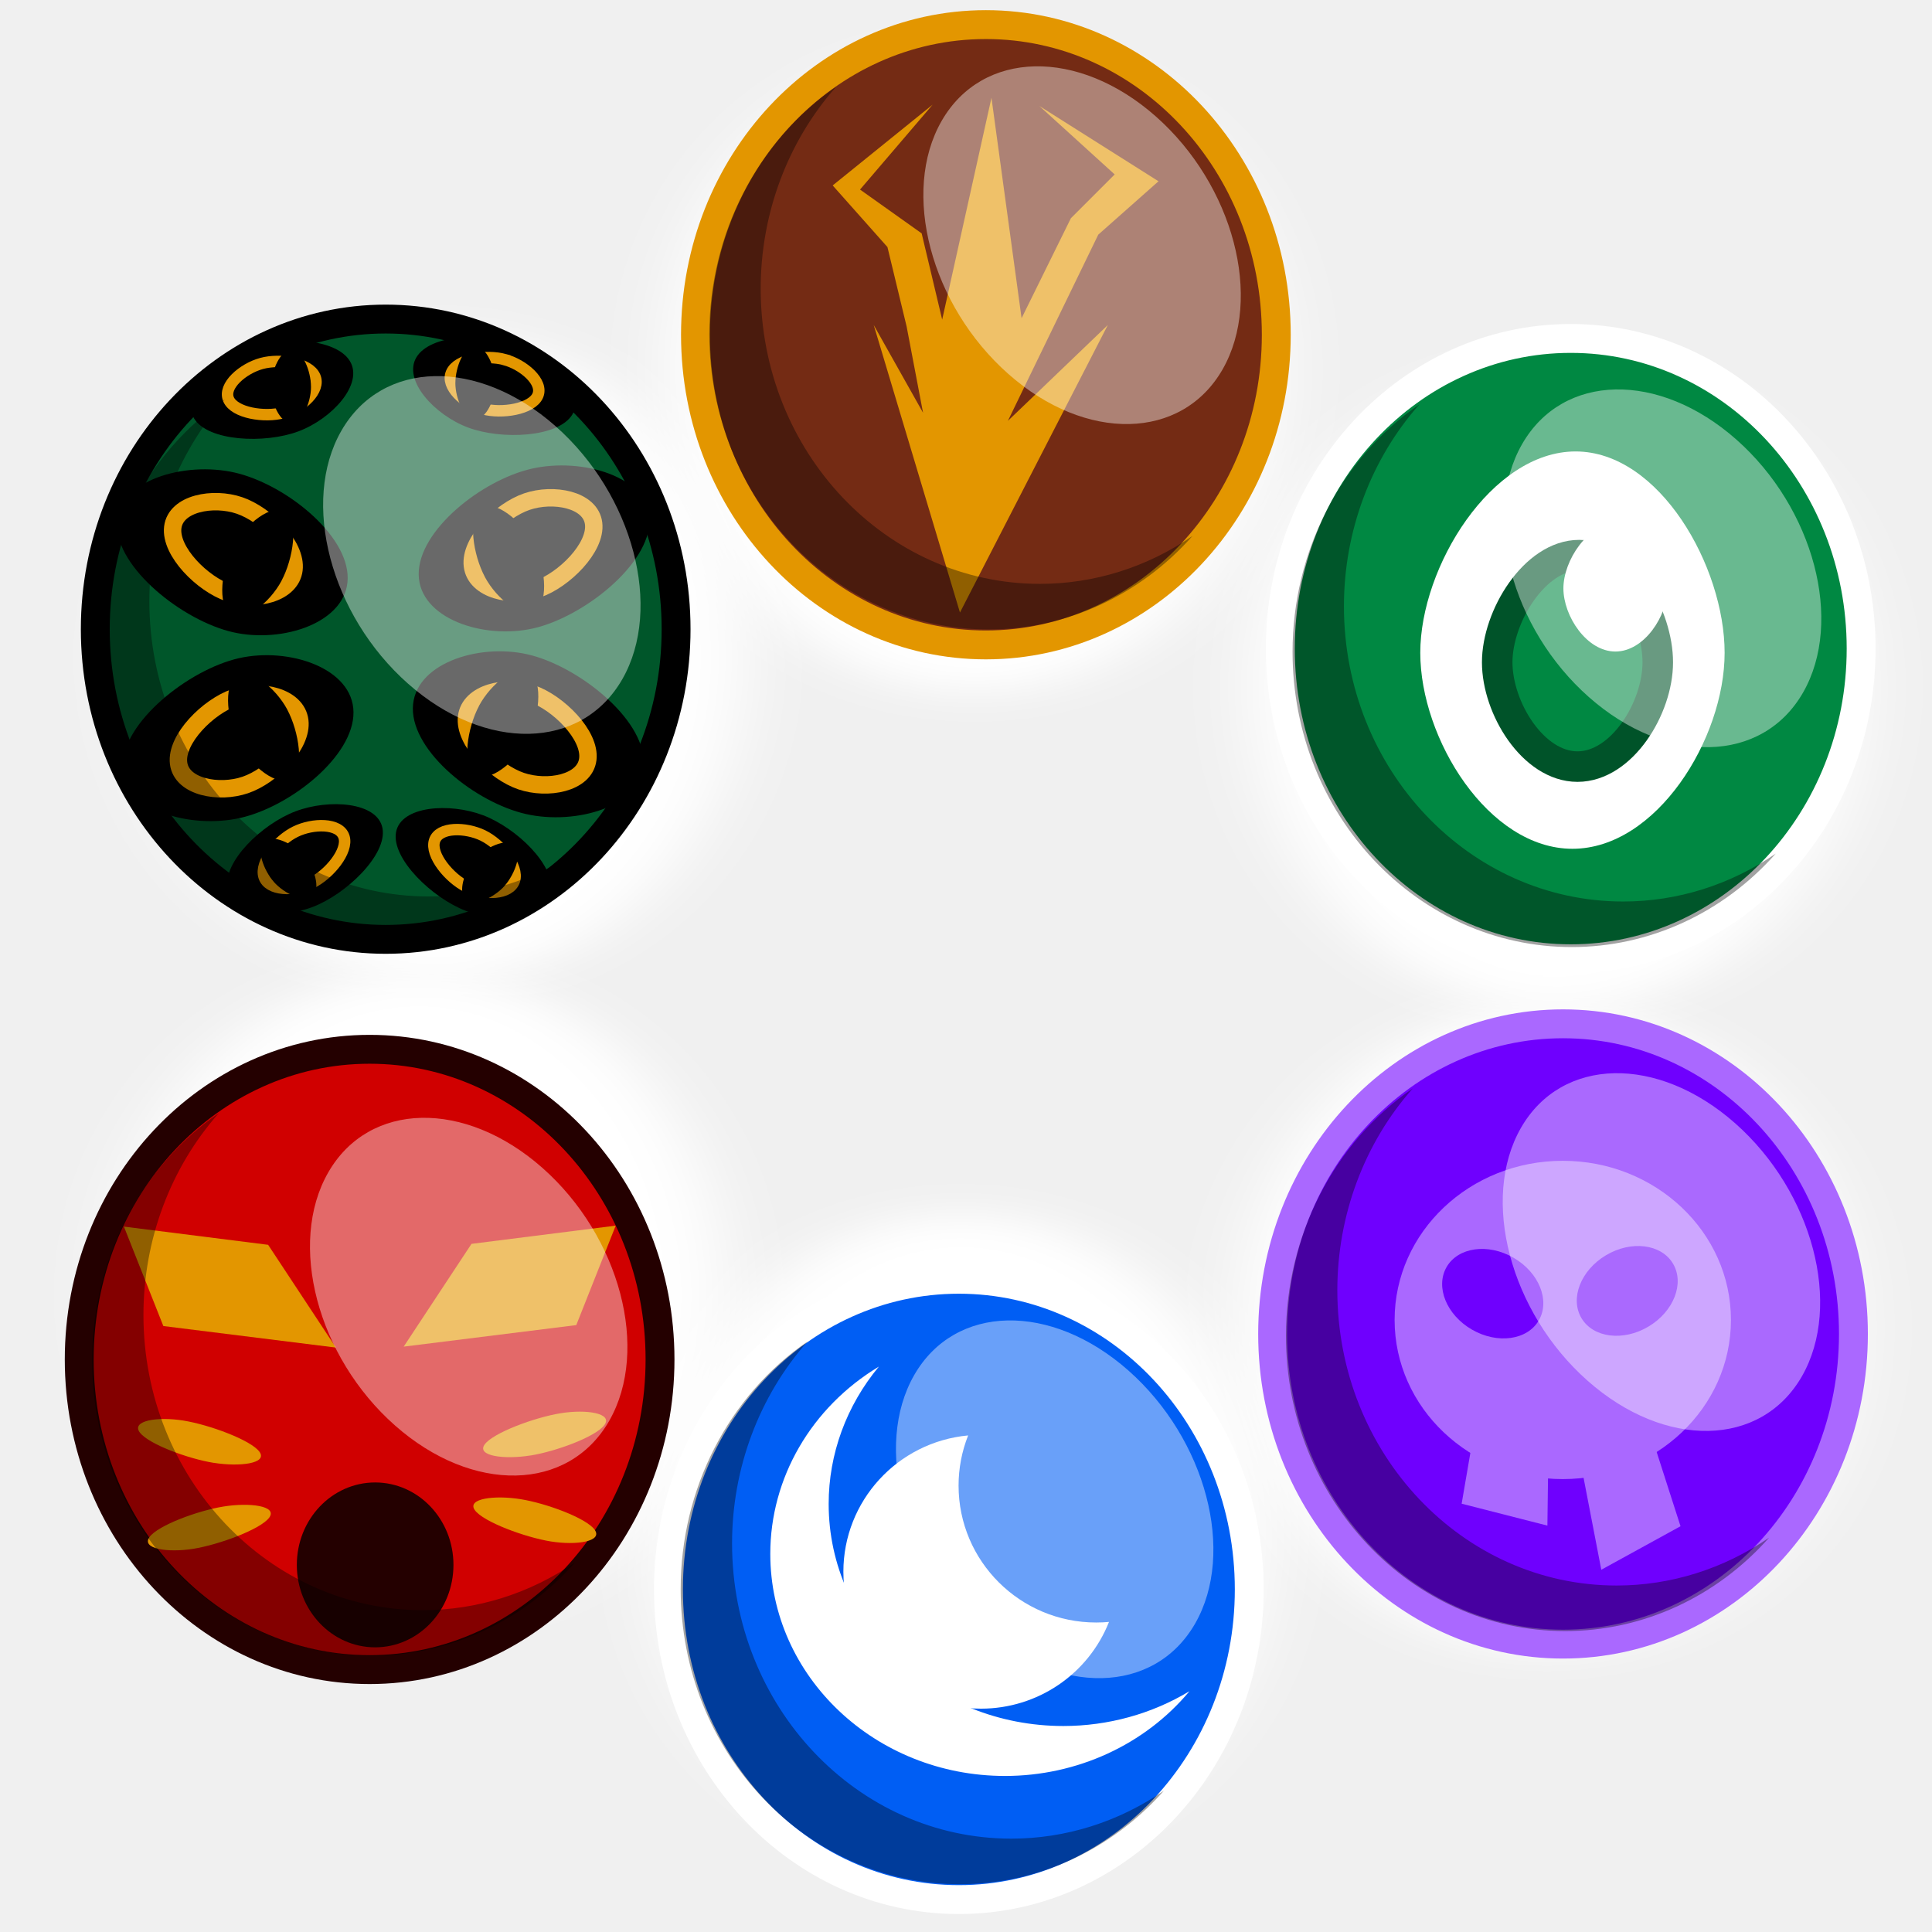
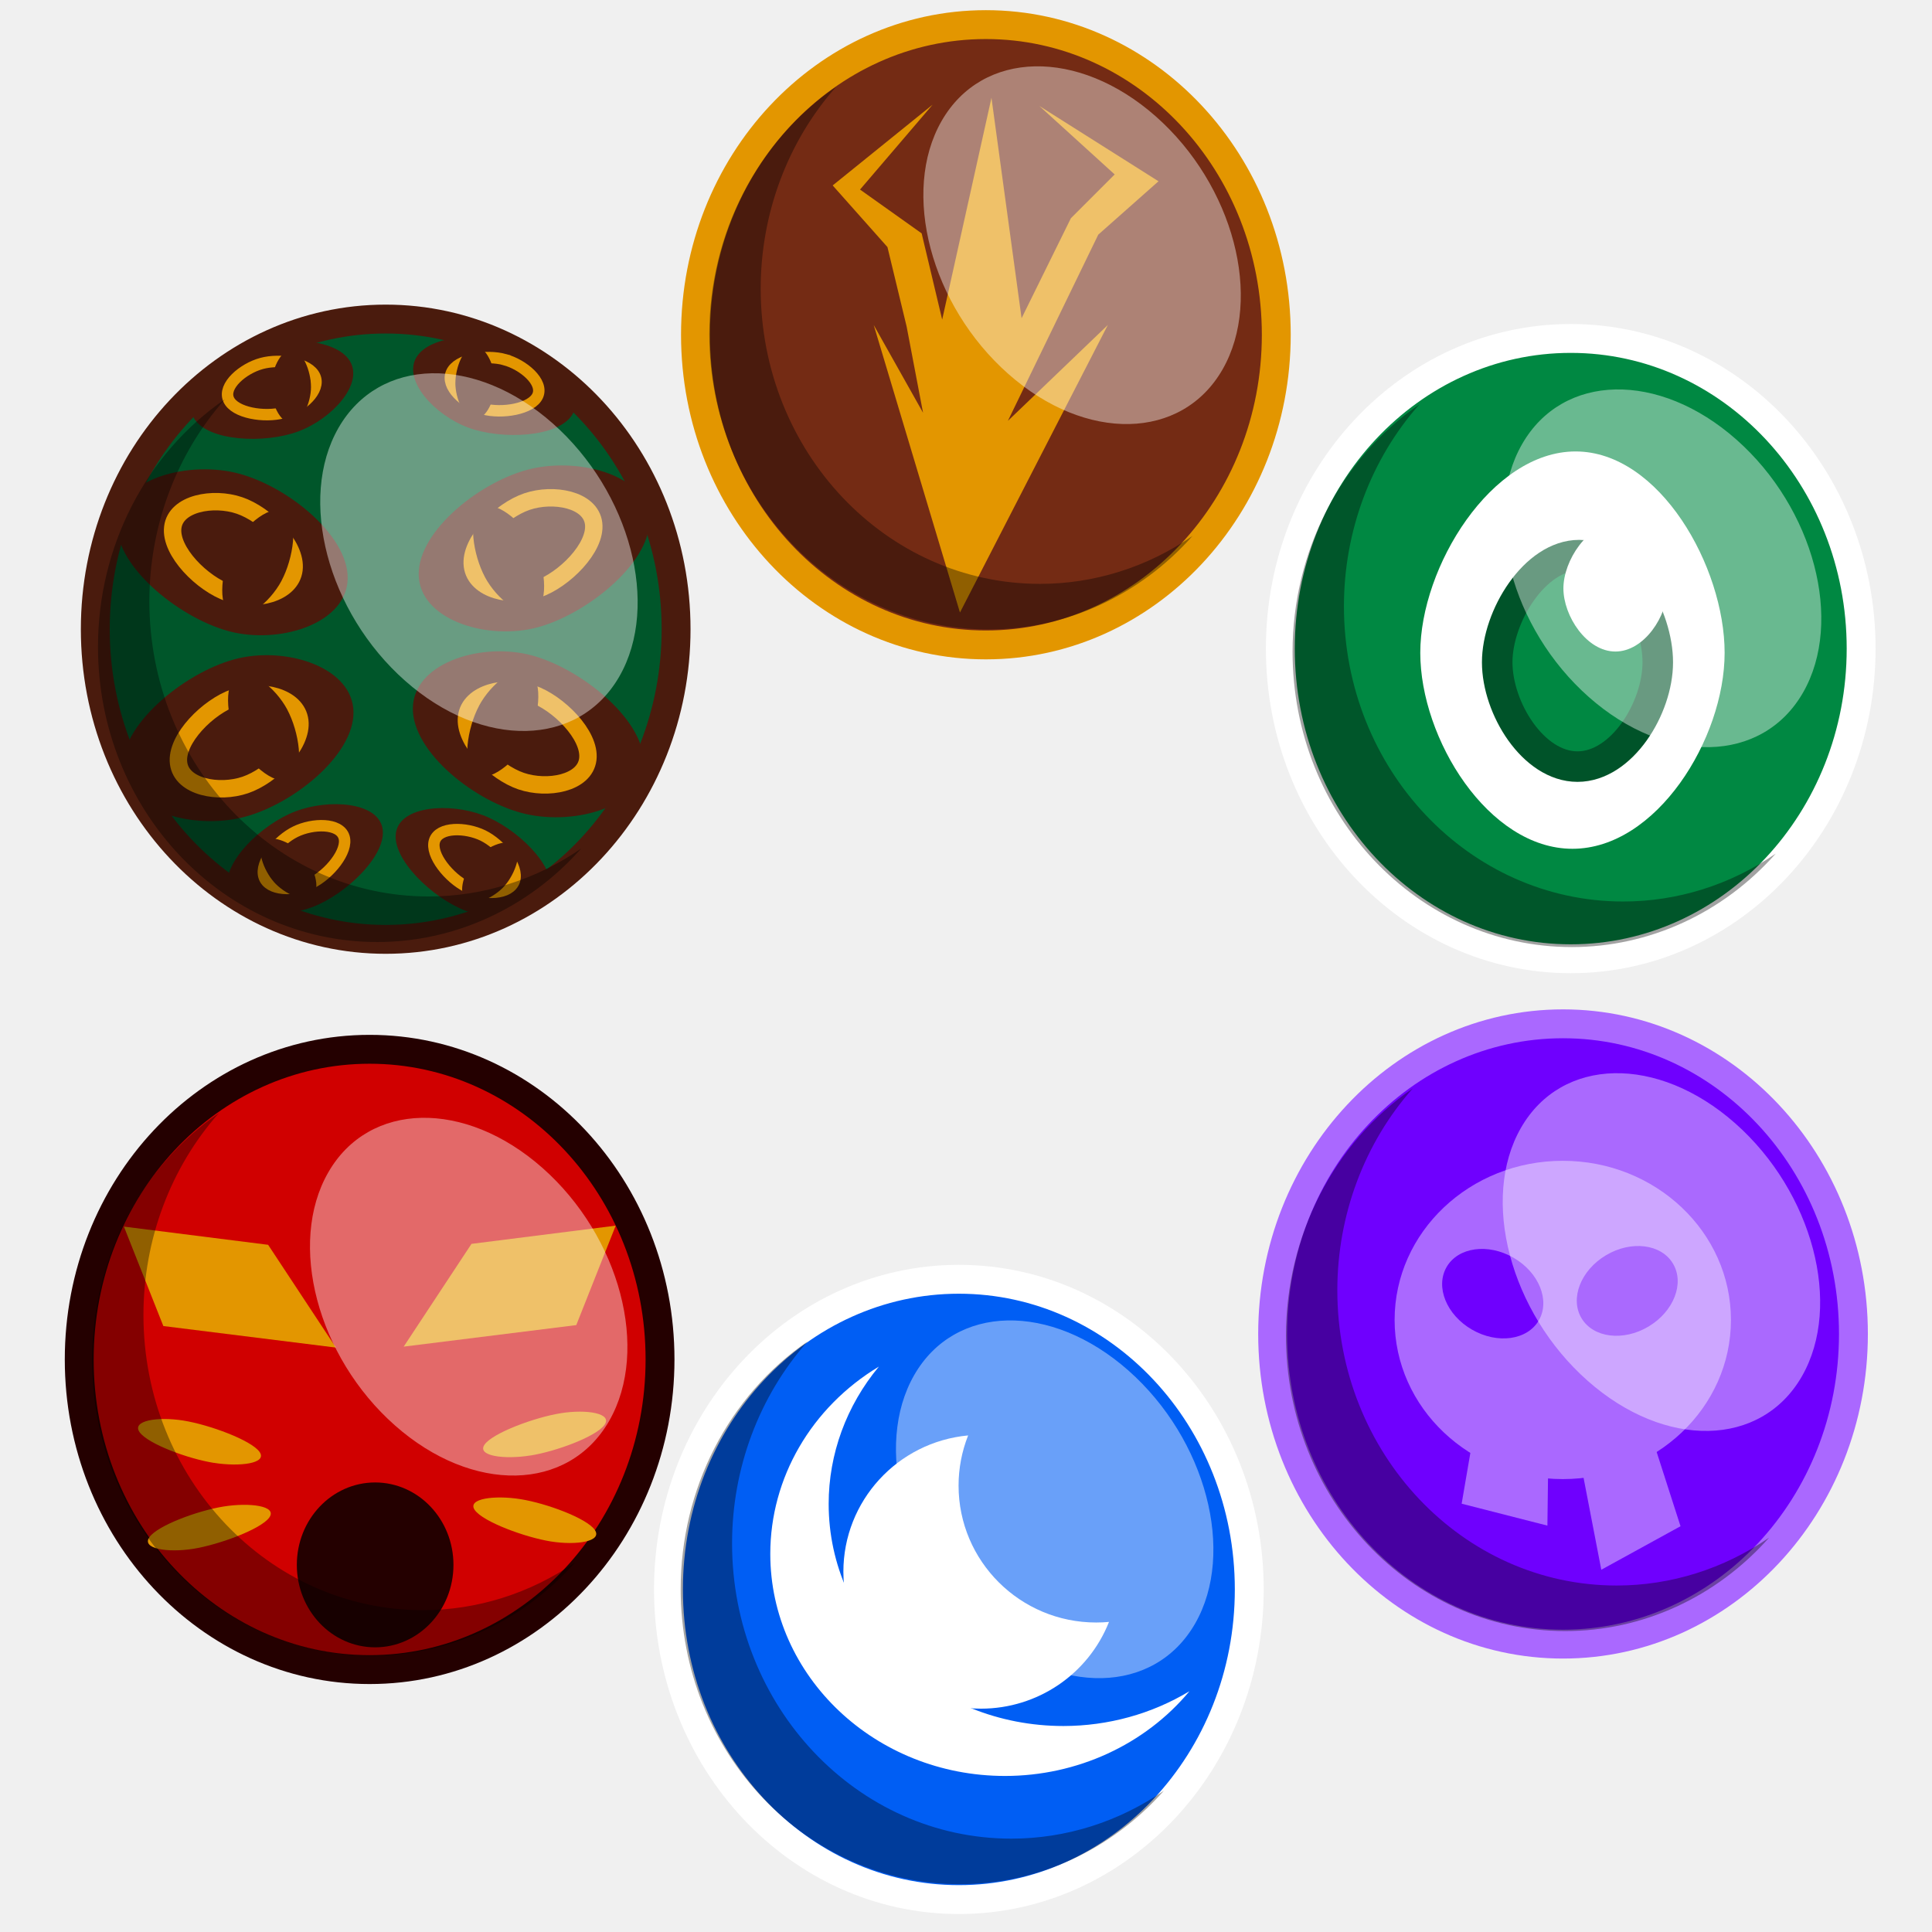
<svg xmlns="http://www.w3.org/2000/svg" width="200" height="200" viewBox="0 0 52.917 52.917" version="1.1" id="svg1" xml:space="preserve">
  <defs id="defs1">
    <filter style="color-interpolation-filters:sRGB;" id="filter26" x="-0.135" y="-0.067" width="1.271" height="1.133">
      <feGaussianBlur stdDeviation="0.93 0.45" result="blur" id="feGaussianBlur26" />
    </filter>
  </defs>
  <g id="layer1">
-     <ellipse style="fill:#ffffff;fill-opacity:1;stroke:none;stroke-width:0.731;stroke-linecap:round;stroke-opacity:1;paint-order:markers fill stroke;filter:url(#filter26)" id="ellipse30" cx="10.8" cy="16.65" rx="8.25" ry="8.1" transform="matrix(1.01431,0,0,1.089869,0.5162824,17.32868)" />
-     <ellipse style="fill:#ffffff;fill-opacity:1;stroke:none;stroke-width:0.731;stroke-linecap:round;stroke-opacity:1;paint-order:markers fill stroke;filter:url(#filter26)" id="ellipse29" cx="10.8" cy="16.65" rx="8.25" ry="8.1" transform="matrix(1.01431,0,0,1.089869,15.36628,23.92868)" />
-     <ellipse style="fill:#ffffff;fill-opacity:1;stroke:none;stroke-width:0.731;stroke-linecap:round;stroke-opacity:1;paint-order:markers fill stroke;filter:url(#filter26)" id="ellipse28" cx="10.8" cy="16.65" rx="8.25" ry="8.1" transform="matrix(1.01431,0,0,1.089869,31.41628,18.22868)" />
-     <ellipse style="fill:#ffffff;fill-opacity:1;stroke:none;stroke-width:0.731;stroke-linecap:round;stroke-opacity:1;paint-order:markers fill stroke;filter:url(#filter26)" id="ellipse27" cx="10.8" cy="16.65" rx="8.25" ry="8.1" transform="matrix(1.01431,0,0,1.089869,31.71628,0.6786766)" />
-     <ellipse style="fill:#ffffff;fill-opacity:1;stroke:none;stroke-width:0.731;stroke-linecap:round;stroke-opacity:1;paint-order:markers fill stroke;filter:url(#filter26)" id="ellipse26" cx="10.8" cy="16.65" rx="8.25" ry="8.1" transform="matrix(1.01431,0,0,1.089869,15.74545,-8.021323)" />
-     <ellipse style="fill:#ffffff;fill-opacity:1;stroke:none;stroke-width:0.731;stroke-linecap:round;stroke-opacity:1;paint-order:markers fill stroke;filter:url(#filter26)" id="path26" cx="10.8" cy="16.65" rx="8.25" ry="8.1" transform="matrix(1.01431,0,0,1.089869,1.053783,-0.1421567)" />
    <ellipse style="fill:#742b14;fill-opacity:1;stroke:#e39600;stroke-width:0.791;stroke-dasharray:none;stroke-opacity:1" id="path2" cx="27.003" cy="9.169" rx="7.954" ry="8.495" />
    <ellipse style="fill:#005ef4;fill-opacity:1;stroke:#ffffff;stroke-width:0.791;stroke-dasharray:none;stroke-opacity:1" id="ellipse1" cx="26.263" cy="43.534" rx="7.954" ry="8.495" />
-     <ellipse style="fill:#00562a;fill-opacity:1;stroke:#000000;stroke-width:0.791;stroke-dasharray:none;stroke-opacity:1" id="ellipse7" cx="10.564" cy="17.234" rx="7.954" ry="8.495" />
+     <ellipse style="fill:#00562a;fill-opacity:1;stroke:#4a1b0d;stroke-width:0.791;stroke-dasharray:none;stroke-opacity:1" id="ellipse7" cx="10.564" cy="17.234" rx="7.954" ry="8.495" />
    <ellipse style="fill:#008842;fill-opacity:1;stroke:#ffffff;stroke-width:0.791;stroke-dasharray:none;stroke-opacity:1" id="ellipse12" cx="43.022" cy="17.765" rx="7.954" ry="8.495" />
    <ellipse style="fill:#6f00fe;fill-opacity:1;stroke:#aa68ff;stroke-width:0.791;stroke-dasharray:none;stroke-opacity:1" id="ellipse22" cx="42.811" cy="36.537" rx="7.954" ry="8.495" />
    <ellipse style="fill:#d00000;fill-opacity:1;stroke:#240000;stroke-width:0.791;stroke-dasharray:none;stroke-opacity:1" id="ellipse38" cx="10.124" cy="37.235" rx="7.954" ry="8.495" />
    <path id="path15-9" style="fill:#ffffff;fill-opacity:1;stroke:none;stroke-width:0.811;stroke-dasharray:none;stroke-opacity:1" d="m 47.237,17.88 c 0,2.355 -1.866,5.368 -4.168,5.368 -2.302,-1e-6 -4.168,-3.012 -4.168,-5.368 0,-2.355 1.951,-5.515 4.253,-5.515 2.302,0 4.083,3.159 4.083,5.515 z" />
    <path id="path19" style="fill:#008842;fill-opacity:1;stroke:#005329;stroke-width:0.836;stroke-dasharray:none;stroke-opacity:1" d="m 45.406,18.14 c 0,1.254 -0.984,2.857 -2.199,2.857 -1.214,0 -2.199,-1.603 -2.199,-2.857 0,-1.254 1.029,-2.935 2.244,-2.935 1.214,0 2.154,1.681 2.154,2.935 z" />
    <g id="g48" transform="matrix(1.886673,0,0,1.691274,-94.84547,-2.751072)" style="fill:#ffffff;fill-opacity:1">
      <path id="path20" style="fill:#ffffff;fill-opacity:1;stroke:none;stroke-width:0.117" d="m 74.478,11.155 c 0,0.449 -0.338,1.023 -0.755,1.023 -0.417,0 -0.755,-0.574 -0.755,-1.023 0,-0.449 0.353,-1.051 0.77,-1.051 0.417,0 0.739,0.602 0.739,1.051 z" />
    </g>
    <g id="g87" style="fill:#e39600;fill-opacity:1;stroke:none;stroke-opacity:1" transform="matrix(1.012568,0,0,1.264868,-0.07438424,-11.28088)">
      <path id="path86" style="fill:#e39600;fill-opacity:1;stroke:none;stroke-width:0.224;stroke-dasharray:none;stroke-opacity:1" d="M 5.856,40.596 C 5.156,40.506 4.078,40.186 3.851,39.933 3.625,39.68 4.337,39.59 5.036,39.68 c 0.7,0.09 1.83,0.424 2.057,0.677 0.226,0.253 -0.537,0.328 -1.237,0.238 z" />
      <path id="path87" style="fill:#e39600;fill-opacity:1;stroke:none;stroke-width:0.224;stroke-dasharray:none;stroke-opacity:1" d="M 6.121,41.541 C 5.421,41.631 4.343,41.951 4.117,42.203 3.89,42.456 4.602,42.546 5.301,42.457 6.001,42.367 7.132,42.032 7.358,41.779 7.584,41.526 6.821,41.451 6.121,41.541 Z" />
    </g>
    <path style="fill:#e39600;fill-opacity:1;stroke:none;stroke-width:1.86;stroke-linecap:round;stroke-linejoin:round;stroke-dasharray:none;stroke-opacity:1" d="m 3.394,33.596 3.95,0.499 1.857,2.815 -4.727,-0.59 z" id="path31" />
    <ellipse style="fill:#240000;fill-opacity:1;stroke:#240000;stroke-width:0.424;stroke-linecap:round;stroke-linejoin:round;stroke-dasharray:none;stroke-opacity:1" id="path33" cx="10.275" cy="42.862" rx="1.933" ry="2.046" />
    <path id="path50" style="fill:#000000;fill-opacity:0.365;stroke:none;stroke-width:0.757;stroke-dasharray:none;stroke-opacity:1" d="m 5.995,30.486 a 7.65,8.088 0 0 0 -3.473,6.776 7.65,8.088 0 0 0 7.65,8.088 7.65,8.088 0 0 0 5.584,-2.56 7.65,8.088 0 0 1 -4.177,1.312 7.65,8.088 0 0 1 -7.65,-8.088 7.65,8.088 0 0 1 2.066,-5.527 z" />
    <path id="path51" style="fill:#000000;fill-opacity:0.365;stroke:none;stroke-width:0.757;stroke-dasharray:none;stroke-opacity:1" d="m 22.117,36.744 a 7.65,8.088 0 0 0 -3.473,6.776 7.65,8.088 0 0 0 7.65,8.088 7.65,8.088 0 0 0 5.584,-2.56 7.65,8.088 0 0 1 -4.177,1.312 7.65,8.088 0 0 1 -7.65,-8.088 7.65,8.088 0 0 1 2.066,-5.527 z" />
    <path id="path52" style="fill:#000000;fill-opacity:0.365;stroke:none;stroke-width:0.757;stroke-dasharray:none;stroke-opacity:1" d="m 38.876,11.076 a 7.65,8.088 0 0 0 -3.473,6.776 7.65,8.088 0 0 0 7.65,8.088 7.65,8.088 0 0 0 5.584,-2.56 7.65,8.088 0 0 1 -4.177,1.312 7.65,8.088 0 0 1 -7.65,-8.088 7.65,8.088 0 0 1 2.066,-5.527 z" />
    <path style="fill:#e39600;fill-opacity:1;stroke:none;stroke-width:0.731;stroke-dasharray:none;stroke-opacity:1" d="m 23.931,8.902 2.362,7.875 4.05,-7.875 -2.737,2.625 2.475,-5.1 1.65,-1.462 -3.263,-2.062 2.063,1.875 -1.2,1.2 -1.35,2.738 -0.825,-6.037 -1.35,6.075 -0.562,-2.362 -1.688,-1.2 1.988,-2.325 -2.737,2.212 1.5,1.688 0.525,2.175 0.45,2.363 z" id="path53" />
    <path id="path54" style="fill:#000000;fill-opacity:0.365;stroke:none;stroke-width:0.757;stroke-dasharray:none;stroke-opacity:1" d="m 22.901,2.376 a 7.65,8.088 0 0 0 -3.473,6.776 7.65,8.088 0 0 0 7.65,8.088 7.65,8.088 0 0 0 5.584,-2.56 7.65,8.088 0 0 1 -4.177,1.312 7.65,8.088 0 0 1 -7.65,-8.088 7.65,8.088 0 0 1 2.066,-5.527 z" />
-     <path id="path78" style="fill:#000000;fill-opacity:1;stroke:none;stroke-width:0.294;stroke-dasharray:none;stroke-opacity:1" d="M 6.797,9.537 C 7.718,9.192 9.204,9.261 9.584,9.891 9.964,10.52 9.094,11.471 8.173,11.815 7.252,12.16 5.695,12.089 5.315,11.46 4.935,10.831 5.876,9.882 6.797,9.537 Z" />
-     <path id="path79" style="fill:#000000;fill-opacity:1;stroke:#e39600;stroke-width:0.313;stroke-dasharray:none;stroke-opacity:1" d="M 7.166,9.955 C 7.677,9.816 8.462,9.94 8.625,10.312 8.789,10.685 8.269,11.164 7.758,11.303 7.248,11.442 6.424,11.312 6.261,10.94 6.098,10.568 6.656,10.093 7.166,9.955 Z" />
-     <g id="g80" transform="matrix(0.7251465,0,0,0.9664728,-45.48895,-0.1846136)" style="fill:#000000;fill-opacity:1">
-       <path id="path80" style="fill:#000000;fill-opacity:1;stroke:none;stroke-width:0.117" d="m 74.478,11.155 c 0,0.449 -0.338,1.023 -0.755,1.023 -0.417,0 -0.755,-0.574 -0.755,-1.023 0,-0.449 0.353,-1.051 0.77,-1.051 0.417,0 0.739,0.602 0.739,1.051 z" />
+     <path id="path78" style="fill:#4a1b0d;fill-opacity:1;stroke:none;stroke-width:0.294;stroke-dasharray:none;stroke-opacity:1" d="M 6.797,9.537 C 7.718,9.192 9.204,9.261 9.584,9.891 9.964,10.52 9.094,11.471 8.173,11.815 7.252,12.16 5.695,12.089 5.315,11.46 4.935,10.831 5.876,9.882 6.797,9.537 Z" />
+     <path id="path79" style="fill:#4a1b0d;fill-opacity:1;stroke:#e39600;stroke-width:0.313;stroke-dasharray:none;stroke-opacity:1" d="M 7.166,9.955 C 7.677,9.816 8.462,9.94 8.625,10.312 8.789,10.685 8.269,11.164 7.758,11.303 7.248,11.442 6.424,11.312 6.261,10.94 6.098,10.568 6.656,10.093 7.166,9.955 Z" />
+     <g id="g80" transform="matrix(0.7251465,0,0,0.9664728,-45.48895,-0.1846136)" style="fill:#4a1b0d;fill-opacity:1">
+       <path id="path80" style="fill:#4a1b0d;fill-opacity:1;stroke:none;stroke-width:0.117" d="m 74.478,11.155 c 0,0.449 -0.338,1.023 -0.755,1.023 -0.417,0 -0.755,-0.574 -0.755,-1.023 0,-0.449 0.353,-1.051 0.77,-1.051 0.417,0 0.739,0.602 0.739,1.051 z" />
    </g>
    <g id="g89" transform="matrix(-1.012568,0,0,1.264868,20.45639,-11.48212)" style="fill:#e39600;fill-opacity:1;stroke:none;stroke-opacity:1">
      <path id="path88" style="fill:#e39600;fill-opacity:1;stroke:none;stroke-width:0.224;stroke-dasharray:none;stroke-opacity:1" d="M 5.856,40.596 C 5.156,40.506 4.078,40.186 3.851,39.933 3.625,39.68 4.337,39.59 5.036,39.68 c 0.7,0.09 1.83,0.424 2.057,0.677 0.226,0.253 -0.537,0.328 -1.237,0.238 z" />
      <path id="path89" style="fill:#e39600;fill-opacity:1;stroke:none;stroke-width:0.224;stroke-dasharray:none;stroke-opacity:1" d="M 6.121,41.541 C 5.421,41.631 4.343,41.951 4.117,42.203 3.89,42.456 4.602,42.546 5.301,42.457 6.001,42.367 7.132,42.032 7.358,41.779 7.584,41.526 6.821,41.451 6.121,41.541 Z" />
    </g>
    <path id="path91" style="fill:#000000;fill-opacity:0.365;stroke:none;stroke-width:0.757;stroke-dasharray:none;stroke-opacity:1" d="m 38.695,29.811 a 7.65,8.088 0 0 0 -3.473,6.776 7.65,8.088 0 0 0 7.65,8.088 7.65,8.088 0 0 0 5.584,-2.56 7.65,8.088 0 0 1 -4.177,1.312 7.65,8.088 0 0 1 -7.65,-8.088 7.65,8.088 0 0 1 2.066,-5.527 z" />
    <ellipse style="fill:#ffffff;fill-opacity:0.411;stroke:none;stroke-width:0.273;stroke-miterlimit:4;stroke-dasharray:none;stroke-opacity:1" id="ellipse9379" cx="18.887" cy="48.245" rx="4.064" ry="5.136" transform="matrix(0.4972189,-0.8676251,0.7492425,0.6622958,0,0)" />
-     <path id="path3" style="fill:#000000;fill-opacity:1;stroke:none;stroke-width:0.448;stroke-dasharray:none;stroke-opacity:1" d="m 6.426,12.943 c 1.368,0.311 3.109,1.688 3.097,2.896 -0.012,1.208 -1.771,1.789 -3.14,1.478 -1.368,-0.311 -3.194,-1.752 -3.182,-2.96 0.012,-1.208 1.856,-1.725 3.225,-1.414 z" />
-     <path id="path5" style="fill:#000000;fill-opacity:1;stroke:#e39600;stroke-width:0.477;stroke-dasharray:none;stroke-opacity:1" d="m 6.56,13.845 c 0.719,0.246 1.573,1.096 1.492,1.758 -0.081,0.662 -1.067,0.884 -1.786,0.639 -0.719,-0.246 -1.615,-1.136 -1.534,-1.798 0.081,-0.662 1.109,-0.845 1.828,-0.599 z" />
-     <g id="g6" transform="matrix(0.8744449,0.6249169,-0.7222258,1.352537,-49.36002,-45.72132)" style="fill:#000000;fill-opacity:1">
-       <path id="path6" style="fill:#000000;fill-opacity:1;stroke:none;stroke-width:0.117" d="m 74.478,11.155 c 0,0.449 -0.338,1.023 -0.755,1.023 -0.417,0 -0.755,-0.574 -0.755,-1.023 0,-0.449 0.353,-1.051 0.77,-1.051 0.417,0 0.739,0.602 0.739,1.051 z" />
+     <path id="path3" style="fill:#4a1b0d;fill-opacity:1;stroke:none;stroke-width:0.448;stroke-dasharray:none;stroke-opacity:1" d="m 6.426,12.943 c 1.368,0.311 3.109,1.688 3.097,2.896 -0.012,1.208 -1.771,1.789 -3.14,1.478 -1.368,-0.311 -3.194,-1.752 -3.182,-2.96 0.012,-1.208 1.856,-1.725 3.225,-1.414 z" />
+     <path id="path5" style="fill:#4a1b0d;fill-opacity:1;stroke:#e39600;stroke-width:0.477;stroke-dasharray:none;stroke-opacity:1" d="m 6.56,13.845 c 0.719,0.246 1.573,1.096 1.492,1.758 -0.081,0.662 -1.067,0.884 -1.786,0.639 -0.719,-0.246 -1.615,-1.136 -1.534,-1.798 0.081,-0.662 1.109,-0.845 1.828,-0.599 z" />
+     <g id="g6" transform="matrix(0.8744449,0.6249169,-0.7222258,1.352537,-49.36002,-45.72132)" style="fill:#4a1b0d;fill-opacity:1">
+       <path id="path6" style="fill:#4a1b0d;fill-opacity:1;stroke:none;stroke-width:0.117" d="m 74.478,11.155 c 0,0.449 -0.338,1.023 -0.755,1.023 -0.417,0 -0.755,-0.574 -0.755,-1.023 0,-0.449 0.353,-1.051 0.77,-1.051 0.417,0 0.739,0.602 0.739,1.051 z" />
    </g>
-     <path id="path8" style="fill:#000000;fill-opacity:1;stroke:none;stroke-width:0.448;stroke-dasharray:none;stroke-opacity:1" d="m 6.585,22.402 c 1.368,-0.311 3.109,-1.688 3.097,-2.896 -0.012,-1.208 -1.771,-1.789 -3.14,-1.478 -1.368,0.311 -3.194,1.752 -3.182,2.96 0.012,1.208 1.856,1.725 3.225,1.414 z" />
-     <path id="path9" style="fill:#000000;fill-opacity:1;stroke:#e39600;stroke-width:0.477;stroke-dasharray:none;stroke-opacity:1" d="M 6.719,21.5 C 7.438,21.255 8.292,20.404 8.211,19.742 8.13,19.08 7.144,18.858 6.425,19.103 c -0.719,0.246 -1.615,1.136 -1.534,1.798 0.081,0.662 1.109,0.845 1.828,0.599 z" />
-     <g id="g10" transform="matrix(0.8744449,-0.6249169,-0.7222258,-1.352537,-49.20092,81.06679)" style="fill:#000000;fill-opacity:1">
-       <path id="path10" style="fill:#000000;fill-opacity:1;stroke:none;stroke-width:0.117" d="m 74.478,11.155 c 0,0.449 -0.338,1.023 -0.755,1.023 -0.417,0 -0.755,-0.574 -0.755,-1.023 0,-0.449 0.353,-1.051 0.77,-1.051 0.417,0 0.739,0.602 0.739,1.051 z" />
+     <path id="path8" style="fill:#4a1b0d;fill-opacity:1;stroke:none;stroke-width:0.448;stroke-dasharray:none;stroke-opacity:1" d="m 6.585,22.402 c 1.368,-0.311 3.109,-1.688 3.097,-2.896 -0.012,-1.208 -1.771,-1.789 -3.14,-1.478 -1.368,0.311 -3.194,1.752 -3.182,2.96 0.012,1.208 1.856,1.725 3.225,1.414 z" />
+     <path id="path9" style="fill:#4a1b0d;fill-opacity:1;stroke:#e39600;stroke-width:0.477;stroke-dasharray:none;stroke-opacity:1" d="M 6.719,21.5 C 7.438,21.255 8.292,20.404 8.211,19.742 8.13,19.08 7.144,18.858 6.425,19.103 c -0.719,0.246 -1.615,1.136 -1.534,1.798 0.081,0.662 1.109,0.845 1.828,0.599 z" />
+     <g id="g10" transform="matrix(0.8744449,-0.6249169,-0.7222258,-1.352537,-49.20092,81.06679)" style="fill:#4a1b0d;fill-opacity:1">
+       <path id="path10" style="fill:#4a1b0d;fill-opacity:1;stroke:none;stroke-width:0.117" d="m 74.478,11.155 c 0,0.449 -0.338,1.023 -0.755,1.023 -0.417,0 -0.755,-0.574 -0.755,-1.023 0,-0.449 0.353,-1.051 0.77,-1.051 0.417,0 0.739,0.602 0.739,1.051 z" />
    </g>
-     <path id="path11" style="fill:#000000;fill-opacity:1;stroke:none;stroke-width:0.294;stroke-dasharray:none;stroke-opacity:1" d="M 8.094,22.222 C 7.174,22.571 6.103,23.604 6.233,24.327 6.363,25.05 7.644,25.191 8.563,24.842 9.483,24.493 10.606,23.412 10.477,22.689 10.347,21.965 9.013,21.874 8.094,22.222 Z" />
-     <path id="path12" style="fill:#000000;fill-opacity:1;stroke:#e39600;stroke-width:0.313;stroke-dasharray:none;stroke-opacity:1" d="M 8.092,22.78 C 7.616,23.012 7.108,23.624 7.231,24.011 7.354,24.399 8.062,24.416 8.537,24.183 9.012,23.951 9.545,23.31 9.422,22.923 9.299,22.535 8.567,22.547 8.092,22.78 Z" />
-     <g id="g13" transform="matrix(-0.5447944,0.4785776,0.6378466,0.7261001,40.9593,-19.58892)" style="fill:#000000;fill-opacity:1">
-       <path id="path13" style="fill:#000000;fill-opacity:1;stroke:none;stroke-width:0.117" d="m 74.478,11.155 c 0,0.449 -0.338,1.023 -0.755,1.023 -0.417,0 -0.755,-0.574 -0.755,-1.023 0,-0.449 0.353,-1.051 0.77,-1.051 0.417,0 0.739,0.602 0.739,1.051 z" />
+     <path id="path11" style="fill:#4a1b0d;fill-opacity:1;stroke:none;stroke-width:0.294;stroke-dasharray:none;stroke-opacity:1" d="M 8.094,22.222 C 7.174,22.571 6.103,23.604 6.233,24.327 6.363,25.05 7.644,25.191 8.563,24.842 9.483,24.493 10.606,23.412 10.477,22.689 10.347,21.965 9.013,21.874 8.094,22.222 Z" />
+     <path id="path12" style="fill:#4a1b0d;fill-opacity:1;stroke:#e39600;stroke-width:0.313;stroke-dasharray:none;stroke-opacity:1" d="M 8.092,22.78 C 7.616,23.012 7.108,23.624 7.231,24.011 7.354,24.399 8.062,24.416 8.537,24.183 9.012,23.951 9.545,23.31 9.422,22.923 9.299,22.535 8.567,22.547 8.092,22.78 Z" />
+     <g id="g13" transform="matrix(-0.5447944,0.4785776,0.6378466,0.7261001,40.9593,-19.58892)" style="fill:#4a1b0d;fill-opacity:1">
+       <path id="path13" style="fill:#4a1b0d;fill-opacity:1;stroke:none;stroke-width:0.117" d="m 74.478,11.155 c 0,0.449 -0.338,1.023 -0.755,1.023 -0.417,0 -0.755,-0.574 -0.755,-1.023 0,-0.449 0.353,-1.051 0.77,-1.051 0.417,0 0.739,0.602 0.739,1.051 z" />
    </g>
-     <path id="path14" style="fill:#000000;fill-opacity:1;stroke:none;stroke-width:0.294;stroke-dasharray:none;stroke-opacity:1" d="M 14.194,9.431 C 13.273,9.086 11.787,9.155 11.407,9.784 c -0.38,0.629 0.49,1.58 1.411,1.925 0.921,0.345 2.478,0.274 2.858,-0.355 0.38,-0.629 -0.561,-1.578 -1.482,-1.923 z" />
-     <path id="path15" style="fill:#000000;fill-opacity:1;stroke:#e39600;stroke-width:0.313;stroke-dasharray:none;stroke-opacity:1" d="m 13.824,9.849 c -0.51,-0.139 -1.296,-0.015 -1.459,0.358 -0.163,0.372 0.357,0.852 0.867,0.991 0.51,0.139 1.334,0.009 1.497,-0.363 0.163,-0.372 -0.395,-0.847 -0.905,-0.985 z" />
-     <g id="g16" transform="matrix(-0.7251465,0,0,0.9664728,66.47954,-0.2906797)" style="fill:#000000;fill-opacity:1">
-       <path id="path16" style="fill:#000000;fill-opacity:1;stroke:none;stroke-width:0.117" d="m 74.478,11.155 c 0,0.449 -0.338,1.023 -0.755,1.023 -0.417,0 -0.755,-0.574 -0.755,-1.023 0,-0.449 0.353,-1.051 0.77,-1.051 0.417,0 0.739,0.602 0.739,1.051 z" />
+     <path id="path14" style="fill:#4a1b0d;fill-opacity:1;stroke:none;stroke-width:0.294;stroke-dasharray:none;stroke-opacity:1" d="M 14.194,9.431 C 13.273,9.086 11.787,9.155 11.407,9.784 c -0.38,0.629 0.49,1.58 1.411,1.925 0.921,0.345 2.478,0.274 2.858,-0.355 0.38,-0.629 -0.561,-1.578 -1.482,-1.923 z" />
+     <path id="path15" style="fill:#4a1b0d;fill-opacity:1;stroke:#e39600;stroke-width:0.313;stroke-dasharray:none;stroke-opacity:1" d="m 13.824,9.849 c -0.51,-0.139 -1.296,-0.015 -1.459,0.358 -0.163,0.372 0.357,0.852 0.867,0.991 0.51,0.139 1.334,0.009 1.497,-0.363 0.163,-0.372 -0.395,-0.847 -0.905,-0.985 z" />
+     <g id="g16" transform="matrix(-0.7251465,0,0,0.9664728,66.47954,-0.2906797)" style="fill:#4a1b0d;fill-opacity:1">
+       <path id="path16" style="fill:#4a1b0d;fill-opacity:1;stroke:none;stroke-width:0.117" d="m 74.478,11.155 c 0,0.449 -0.338,1.023 -0.755,1.023 -0.417,0 -0.755,-0.574 -0.755,-1.023 0,-0.449 0.353,-1.051 0.77,-1.051 0.417,0 0.739,0.602 0.739,1.051 z" />
    </g>
-     <path id="path17" style="fill:#000000;fill-opacity:1;stroke:none;stroke-width:0.448;stroke-dasharray:none;stroke-opacity:1" d="m 14.565,12.837 c -1.368,0.311 -3.109,1.688 -3.097,2.896 0.012,1.208 1.771,1.789 3.14,1.478 1.368,-0.311 3.194,-1.752 3.182,-2.96 -0.012,-1.208 -1.856,-1.725 -3.225,-1.414 z" />
-     <path id="path18" style="fill:#000000;fill-opacity:1;stroke:#e39600;stroke-width:0.477;stroke-dasharray:none;stroke-opacity:1" d="m 14.431,13.739 c -0.719,0.246 -1.573,1.096 -1.492,1.758 0.081,0.662 1.067,0.884 1.786,0.639 0.719,-0.246 1.615,-1.136 1.534,-1.798 -0.081,-0.662 -1.109,-0.845 -1.828,-0.599 z" />
-     <g id="g21" transform="matrix(-0.8744449,0.6249169,0.7222258,1.352537,70.3506,-45.82739)" style="fill:#000000;fill-opacity:1">
-       <path id="path21" style="fill:#000000;fill-opacity:1;stroke:none;stroke-width:0.117" d="m 74.478,11.155 c 0,0.449 -0.338,1.023 -0.755,1.023 -0.417,0 -0.755,-0.574 -0.755,-1.023 0,-0.449 0.353,-1.051 0.77,-1.051 0.417,0 0.739,0.602 0.739,1.051 z" />
+     <path id="path17" style="fill:#4a1b0d;fill-opacity:1;stroke:none;stroke-width:0.448;stroke-dasharray:none;stroke-opacity:1" d="m 14.565,12.837 c -1.368,0.311 -3.109,1.688 -3.097,2.896 0.012,1.208 1.771,1.789 3.14,1.478 1.368,-0.311 3.194,-1.752 3.182,-2.96 -0.012,-1.208 -1.856,-1.725 -3.225,-1.414 z" />
+     <path id="path18" style="fill:#4a1b0d;fill-opacity:1;stroke:#e39600;stroke-width:0.477;stroke-dasharray:none;stroke-opacity:1" d="m 14.431,13.739 c -0.719,0.246 -1.573,1.096 -1.492,1.758 0.081,0.662 1.067,0.884 1.786,0.639 0.719,-0.246 1.615,-1.136 1.534,-1.798 -0.081,-0.662 -1.109,-0.845 -1.828,-0.599 z" />
+     <g id="g21" transform="matrix(-0.8744449,0.6249169,0.7222258,1.352537,70.3506,-45.82739)" style="fill:#4a1b0d;fill-opacity:1">
+       <path id="path21" style="fill:#4a1b0d;fill-opacity:1;stroke:none;stroke-width:0.117" d="m 74.478,11.155 c 0,0.449 -0.338,1.023 -0.755,1.023 -0.417,0 -0.755,-0.574 -0.755,-1.023 0,-0.449 0.353,-1.051 0.77,-1.051 0.417,0 0.739,0.602 0.739,1.051 z" />
    </g>
-     <path id="path22" style="fill:#000000;fill-opacity:1;stroke:none;stroke-width:0.448;stroke-dasharray:none;stroke-opacity:1" d="m 14.405,22.296 c -1.368,-0.311 -3.109,-1.688 -3.097,-2.896 0.012,-1.208 1.771,-1.789 3.14,-1.478 1.368,0.311 3.194,1.752 3.182,2.96 -0.012,1.208 -1.856,1.725 -3.225,1.414 z" />
-     <path id="path23" style="fill:#000000;fill-opacity:1;stroke:#e39600;stroke-width:0.477;stroke-dasharray:none;stroke-opacity:1" d="m 14.272,21.394 c -0.719,-0.246 -1.573,-1.096 -1.492,-1.758 0.081,-0.662 1.067,-0.884 1.786,-0.639 0.719,0.246 1.615,1.136 1.534,1.798 -0.081,0.662 -1.109,0.845 -1.828,0.599 z" />
-     <g id="g24" transform="matrix(-0.8744449,-0.6249169,0.7222258,-1.352537,70.1915,80.96073)" style="fill:#000000;fill-opacity:1">
-       <path id="path24" style="fill:#000000;fill-opacity:1;stroke:none;stroke-width:0.117" d="m 74.478,11.155 c 0,0.449 -0.338,1.023 -0.755,1.023 -0.417,0 -0.755,-0.574 -0.755,-1.023 0,-0.449 0.353,-1.051 0.77,-1.051 0.417,0 0.739,0.602 0.739,1.051 z" />
+     <path id="path22" style="fill:#4a1b0d;fill-opacity:1;stroke:none;stroke-width:0.448;stroke-dasharray:none;stroke-opacity:1" d="m 14.405,22.296 c -1.368,-0.311 -3.109,-1.688 -3.097,-2.896 0.012,-1.208 1.771,-1.789 3.14,-1.478 1.368,0.311 3.194,1.752 3.182,2.96 -0.012,1.208 -1.856,1.725 -3.225,1.414 z" />
+     <path id="path23" style="fill:#4a1b0d;fill-opacity:1;stroke:#e39600;stroke-width:0.477;stroke-dasharray:none;stroke-opacity:1" d="m 14.272,21.394 c -0.719,-0.246 -1.573,-1.096 -1.492,-1.758 0.081,-0.662 1.067,-0.884 1.786,-0.639 0.719,0.246 1.615,1.136 1.534,1.798 -0.081,0.662 -1.109,0.845 -1.828,0.599 z" />
+     <g id="g24" transform="matrix(-0.8744449,-0.6249169,0.7222258,-1.352537,70.1915,80.96073)" style="fill:#4a1b0d;fill-opacity:1">
+       <path id="path24" style="fill:#4a1b0d;fill-opacity:1;stroke:none;stroke-width:0.117" d="m 74.478,11.155 c 0,0.449 -0.338,1.023 -0.755,1.023 -0.417,0 -0.755,-0.574 -0.755,-1.023 0,-0.449 0.353,-1.051 0.77,-1.051 0.417,0 0.739,0.602 0.739,1.051 z" />
    </g>
-     <path id="path28" style="fill:#000000;fill-opacity:1;stroke:none;stroke-width:0.294;stroke-dasharray:none;stroke-opacity:1" d="m 13.229,22.328 c 0.919,0.349 1.99,1.381 1.861,2.105 -0.13,0.723 -1.411,0.864 -2.33,0.515 -0.919,-0.349 -2.043,-1.43 -1.913,-2.153 0.13,-0.723 1.463,-0.815 2.383,-0.466 z" />
-     <path id="path29" style="fill:#000000;fill-opacity:1;stroke:#e39600;stroke-width:0.313;stroke-dasharray:none;stroke-opacity:1" d="m 13.231,22.886 c 0.475,0.233 0.983,0.844 0.86,1.232 -0.123,0.388 -0.83,0.404 -1.305,0.172 -0.475,-0.233 -1.008,-0.873 -0.885,-1.261 0.123,-0.388 0.855,-0.375 1.331,-0.143 z" />
-     <g id="g30" transform="matrix(0.5447944,0.4785776,-0.6378466,0.7261001,-19.63632,-19.48286)" style="fill:#000000;fill-opacity:1">
-       <path id="path30" style="fill:#000000;fill-opacity:1;stroke:none;stroke-width:0.117" d="m 74.478,11.155 c 0,0.449 -0.338,1.023 -0.755,1.023 -0.417,0 -0.755,-0.574 -0.755,-1.023 0,-0.449 0.353,-1.051 0.77,-1.051 0.417,0 0.739,0.602 0.739,1.051 z" />
+     <path id="path28" style="fill:#4a1b0d;fill-opacity:1;stroke:none;stroke-width:0.294;stroke-dasharray:none;stroke-opacity:1" d="m 13.229,22.328 c 0.919,0.349 1.99,1.381 1.861,2.105 -0.13,0.723 -1.411,0.864 -2.33,0.515 -0.919,-0.349 -2.043,-1.43 -1.913,-2.153 0.13,-0.723 1.463,-0.815 2.383,-0.466 z" />
+     <path id="path29" style="fill:#4a1b0d;fill-opacity:1;stroke:#e39600;stroke-width:0.313;stroke-dasharray:none;stroke-opacity:1" d="m 13.231,22.886 c 0.475,0.233 0.983,0.844 0.86,1.232 -0.123,0.388 -0.83,0.404 -1.305,0.172 -0.475,-0.233 -1.008,-0.873 -0.885,-1.261 0.123,-0.388 0.855,-0.375 1.331,-0.143 z" />
+     <g id="g30" transform="matrix(0.5447944,0.4785776,-0.6378466,0.7261001,-19.63632,-19.48286)" style="fill:#4a1b0d;fill-opacity:1">
+       <path id="path30" style="fill:#4a1b0d;fill-opacity:1;stroke:none;stroke-width:0.117" d="m 74.478,11.155 c 0,0.449 -0.338,1.023 -0.755,1.023 -0.417,0 -0.755,-0.574 -0.755,-1.023 0,-0.449 0.353,-1.051 0.77,-1.051 0.417,0 0.739,0.602 0.739,1.051 z" />
    </g>
    <path id="path84" style="fill:#000000;fill-opacity:0.365;stroke:none;stroke-width:0.757;stroke-dasharray:none;stroke-opacity:1" d="m 6.157,10.938 a 7.65,8.088 0 0 0 -3.473,6.776 7.65,8.088 0 0 0 7.65,8.088 7.65,8.088 0 0 0 5.584,-2.56 7.65,8.088 0 0 1 -4.177,1.312 7.65,8.088 0 0 1 -7.65,-8.088 7.65,8.088 0 0 1 2.066,-5.527 z" />
    <path style="fill:#e39600;fill-opacity:1;stroke:none;stroke-width:1.86;stroke-linecap:round;stroke-linejoin:round;stroke-dasharray:none;stroke-opacity:1" d="m 16.864,33.57 -3.95,0.499 -1.857,2.815 4.727,-0.59 z" id="path32" />
    <ellipse style="fill:#ffffff;fill-opacity:0.411;stroke:none;stroke-width:0.273;stroke-miterlimit:4;stroke-dasharray:none;stroke-opacity:1" id="ellipse33" cx="14.905" cy="29.666" rx="4.064" ry="5.136" transform="matrix(0.4972189,-0.8676251,0.7492425,0.6622958,0,0)" />
    <ellipse style="fill:#aa68ff;fill-opacity:1;stroke:none;stroke-width:0.723;stroke-linecap:round" id="path1" cx="42.804" cy="36.153" rx="4.606" ry="4.359" />
    <ellipse style="fill:#6f00fe;fill-opacity:1;stroke:none;stroke-width:0.208;stroke-linecap:round" id="ellipse2" cx="53.127" cy="10.23" rx="1.459" ry="1.137" transform="rotate(30.01454)" />
    <ellipse style="fill:#6f00fe;fill-opacity:1;stroke:none;stroke-width:0.208;stroke-linecap:round" id="ellipse3" cx="20.169" cy="53.196" rx="1.459" ry="1.137" transform="rotate(-30.81087)" />
    <path id="rect3" style="fill:#aa68ff;stroke-width:0.822;stroke-linecap:round;fill-opacity:1" d="m 40.409,39.002 2.011,-0.094 -0.037,2.878 -2.349,-0.6 z" />
    <ellipse style="fill:#ffffff;fill-opacity:0.411;stroke:none;stroke-width:0.273;stroke-miterlimit:4;stroke-dasharray:none;stroke-opacity:1" id="ellipse34" cx="4.538" cy="57.725" rx="4.064" ry="5.136" transform="matrix(0.4972189,-0.8676251,0.7492425,0.6622958,0,0)" />
    <path id="path7" style="fill:#ffffff;fill-opacity:1;stroke:none;stroke-width:1.383;stroke-linecap:round;stroke-dasharray:none;stroke-opacity:1;paint-order:markers fill stroke" d="M 26.517 39.316 A 3.769 3.75 0 0 0 23.1 43.05 A 3.769 3.75 0 0 0 26.869 46.8 A 3.769 3.75 0 0 0 30.375 44.424 A 3.769 3.75 0 0 1 30.024 44.44 A 3.769 3.75 0 0 1 26.255 40.69 A 3.769 3.75 0 0 1 26.517 39.316 z " />
    <ellipse style="fill:#ffffff;fill-opacity:0.411;stroke:none;stroke-width:0.273;stroke-miterlimit:4;stroke-dasharray:none;stroke-opacity:1" id="ellipse35" cx="-11.881" cy="46.44" rx="4.064" ry="5.136" transform="matrix(0.4972189,-0.8676251,0.7492425,0.6622958,0,0)" />
    <ellipse style="fill:#ffffff;fill-opacity:0.411;stroke:none;stroke-width:0.273;stroke-miterlimit:4;stroke-dasharray:none;stroke-opacity:1" id="ellipse36" cx="-18.489" cy="29.404" rx="4.064" ry="5.136" transform="matrix(0.4972189,-0.8676251,0.7492425,0.6622958,0,0)" />
    <path id="ellipse4" style="fill:#ffffff;fill-opacity:1;stroke:none;stroke-width:1.009;stroke-linecap:round" d="m 24.073,37.43 a 6.429,6.083 0 0 0 -2.975,5.13 6.429,6.083 0 0 0 6.429,6.083 6.429,6.083 0 0 0 5.052,-2.321 6.429,6.083 0 0 1 -3.454,0.953 6.429,6.083 0 0 1 -6.428,-6.083 6.429,6.083 0 0 1 1.376,-3.762 z" />
    <path id="path25" style="fill:#aa68ff;stroke-width:0.94;stroke-linecap:round;fill-opacity:1" d="m 45.148,39.063 -2.001,0.24 0.712,3.692 2.17,-1.192 z" />
-     <ellipse style="fill:#ffffff;fill-opacity:0.411;stroke:none;stroke-width:0.273;stroke-miterlimit:4;stroke-dasharray:none;stroke-opacity:1" id="ellipse5" cx="-2.704" cy="19.409" rx="4.064" ry="5.136" transform="matrix(0.4972189,-0.8676251,0.7492425,0.6622958,0,0)" />
+     <ellipse style="fill:#ffffff;fill-opacity:0.411;stroke:none;stroke-width:0.273;stroke-miterlimit:4;stroke-dasharray:none;stroke-opacity:1" id="ellipse5" cx="-2.698" cy="19.299" rx="4.064" ry="5.136" transform="matrix(0.4972189,-0.8676251,0.7492425,0.6622958,0,0)" />
  </g>
</svg>
